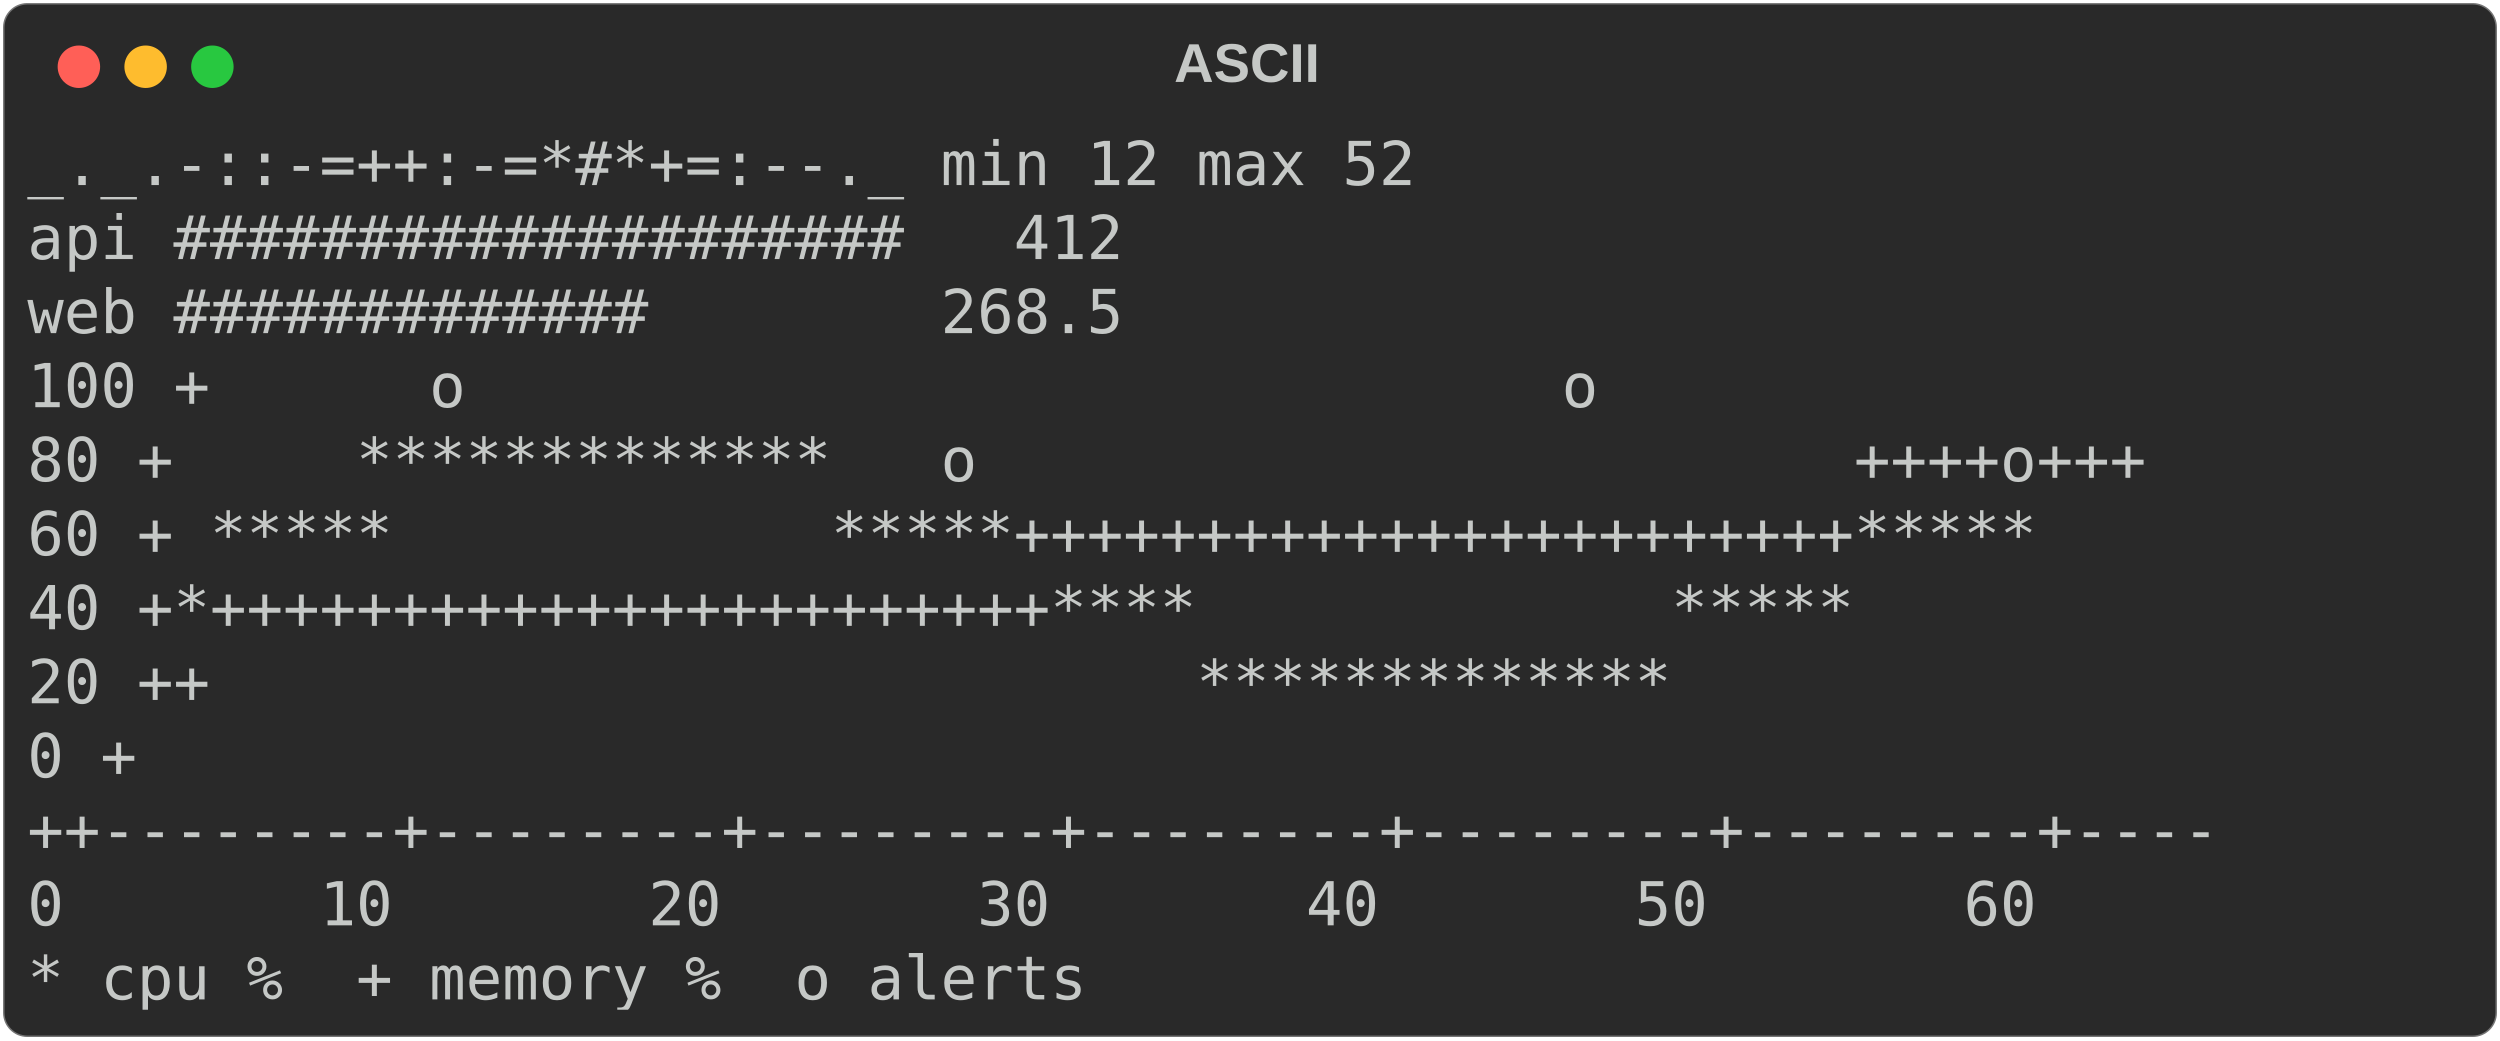
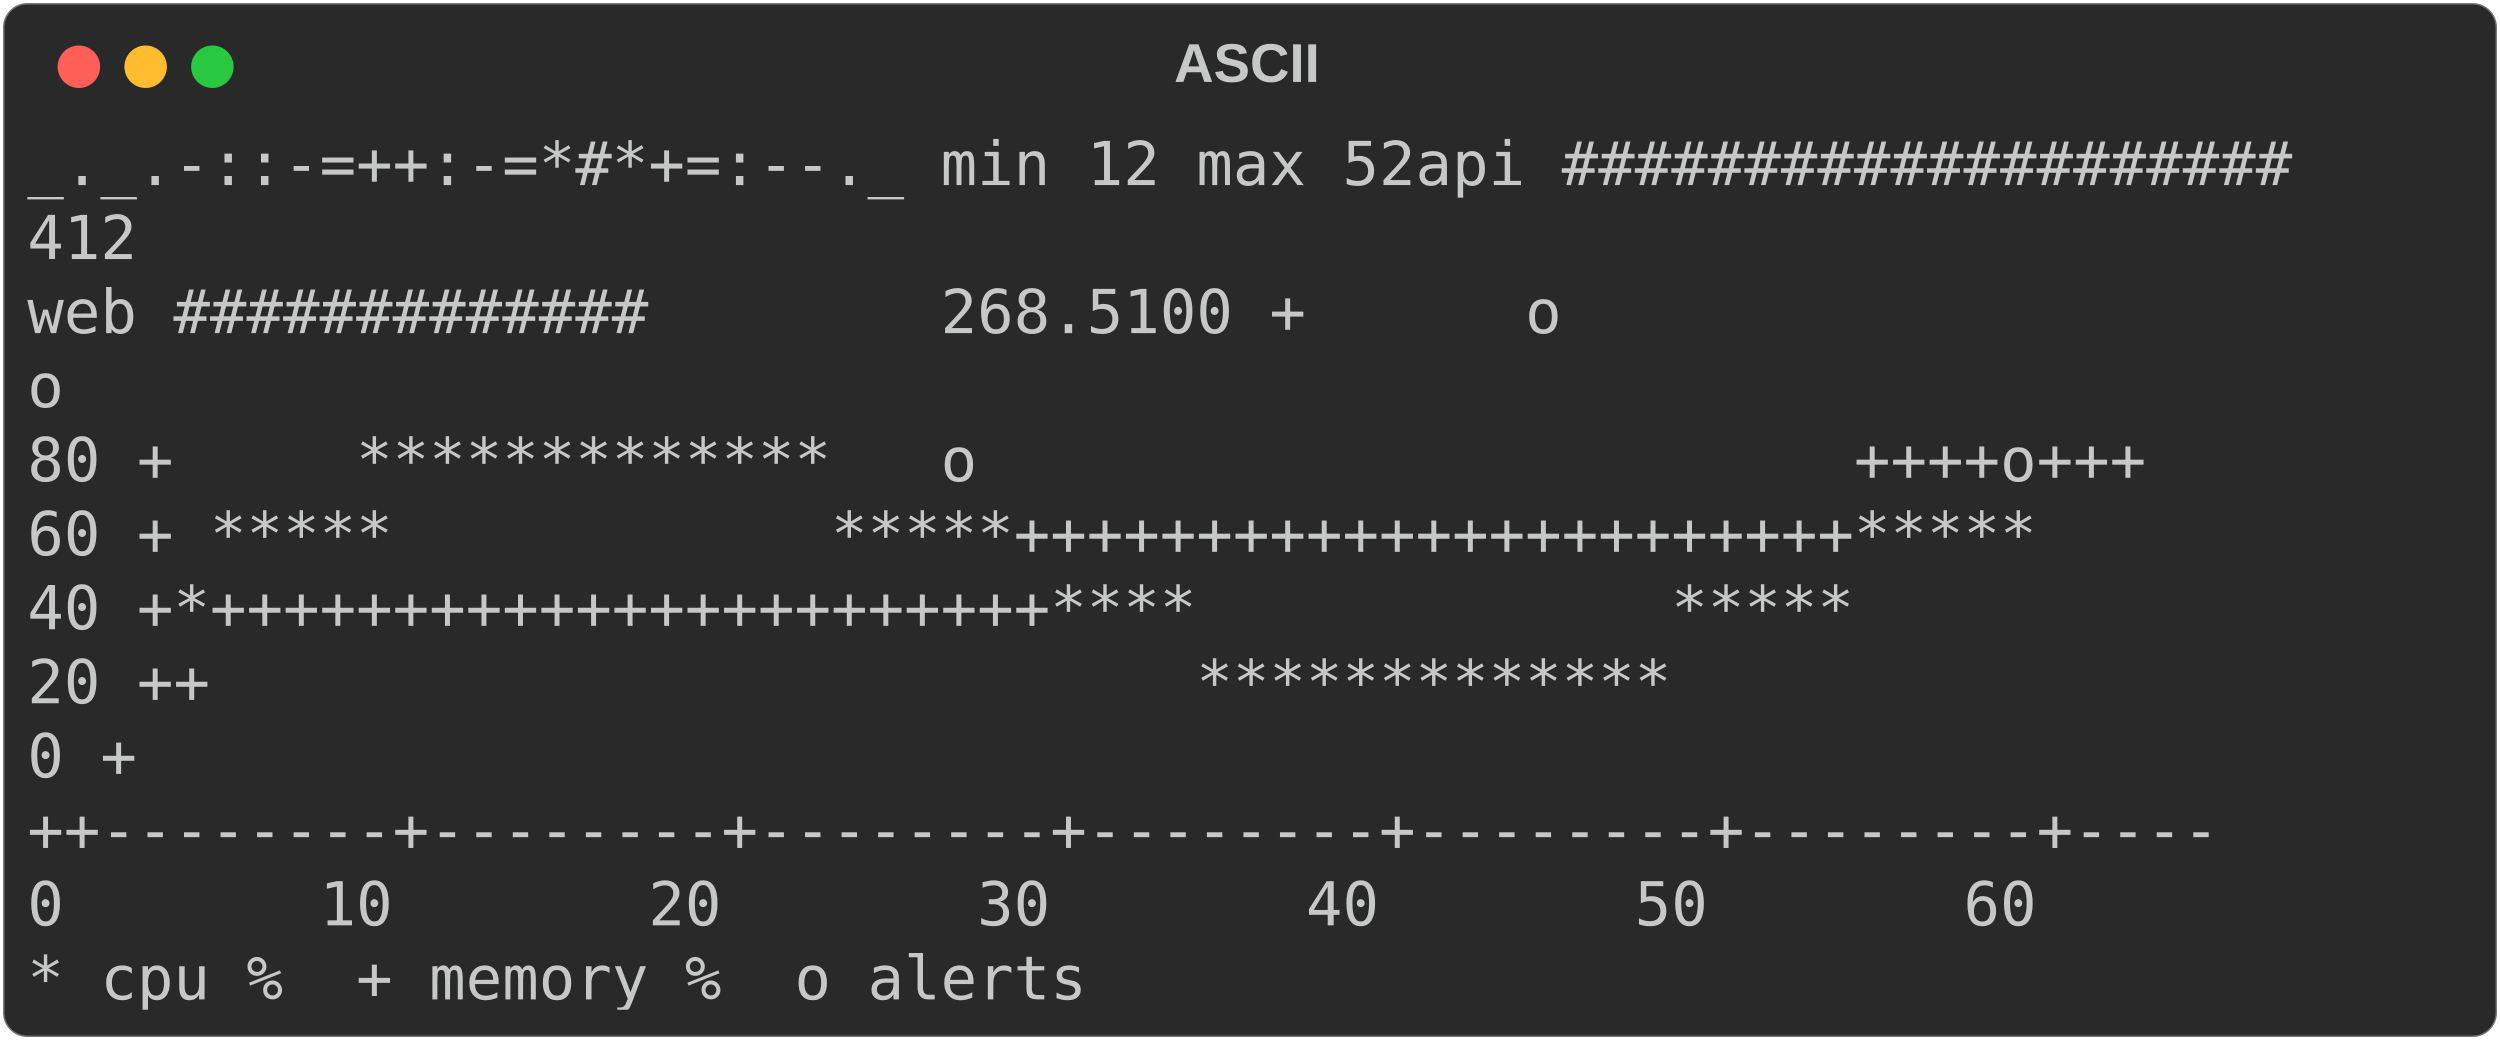
<svg xmlns="http://www.w3.org/2000/svg" class="rich-terminal" viewBox="0 0 824 342.8">
  <style>

    @font-face {
        font-family: "Fira Code";
        src: local("FiraCode-Regular"),
                url("https://cdnjs.cloudflare.com/ajax/libs/firacode/6.2.0/woff2/FiraCode-Regular.woff2") format("woff2"),
                url("https://cdnjs.cloudflare.com/ajax/libs/firacode/6.2.0/woff/FiraCode-Regular.woff") format("woff");
        font-style: normal;
        font-weight: 400;
    }
    @font-face {
        font-family: "Fira Code";
        src: local("FiraCode-Bold"),
                url("https://cdnjs.cloudflare.com/ajax/libs/firacode/6.2.0/woff2/FiraCode-Bold.woff2") format("woff2"),
                url("https://cdnjs.cloudflare.com/ajax/libs/firacode/6.2.0/woff/FiraCode-Bold.woff") format("woff");
        font-style: bold;
        font-weight: 700;
    }

    .guide_charts-ascii-matrix {
        font-family: Fira Code, monospace;
        font-size: 20px;
        line-height: 24.4px;
        font-variant-east-asian: full-width;
    }

    .guide_charts-ascii-title {
        font-size: 18px;
        font-weight: bold;
        font-family: arial;
    }

    .guide_charts-ascii-r1 { fill: #c5c8c6 }
    </style>
  <defs>
    <clipPath id="guide_charts-ascii-clip-terminal">
      <rect x="0" y="0" width="804.2" height="291.8" />
    </clipPath>
    <clipPath id="guide_charts-ascii-line-0">
      <rect x="0" y="1.5" width="805.2" height="24.65" />
    </clipPath>
    <clipPath id="guide_charts-ascii-line-1">
      <rect x="0" y="25.9" width="805.2" height="24.65" />
    </clipPath>
    <clipPath id="guide_charts-ascii-line-2">
      <rect x="0" y="50.3" width="805.2" height="24.65" />
    </clipPath>
    <clipPath id="guide_charts-ascii-line-3">
      <rect x="0" y="74.7" width="805.2" height="24.65" />
    </clipPath>
    <clipPath id="guide_charts-ascii-line-4">
      <rect x="0" y="99.1" width="805.2" height="24.65" />
    </clipPath>
    <clipPath id="guide_charts-ascii-line-5">
      <rect x="0" y="123.5" width="805.2" height="24.65" />
    </clipPath>
    <clipPath id="guide_charts-ascii-line-6">
      <rect x="0" y="147.9" width="805.2" height="24.65" />
    </clipPath>
    <clipPath id="guide_charts-ascii-line-7">
      <rect x="0" y="172.3" width="805.2" height="24.65" />
    </clipPath>
    <clipPath id="guide_charts-ascii-line-8">
      <rect x="0" y="196.7" width="805.2" height="24.65" />
    </clipPath>
    <clipPath id="guide_charts-ascii-line-9">
      <rect x="0" y="221.1" width="805.2" height="24.65" />
    </clipPath>
    <clipPath id="guide_charts-ascii-line-10">
      <rect x="0" y="245.5" width="805.2" height="24.65" />
    </clipPath>
  </defs>
  <rect fill="#292929" stroke="rgba(255,255,255,0.35)" stroke-width="1" x="1" y="1" width="822" height="340.8" rx="8" />
  <text class="guide_charts-ascii-title" fill="#c5c8c6" text-anchor="middle" x="411" y="27">ASCII</text>
  <g transform="translate(26,22)">
    <circle cx="0" cy="0" r="7" fill="#ff5f57" />
    <circle cx="22" cy="0" r="7" fill="#febc2e" />
    <circle cx="44" cy="0" r="7" fill="#28c840" />
  </g>
  <g transform="translate(9, 41)" clip-path="url(#guide_charts-ascii-clip-terminal)">
    <g class="guide_charts-ascii-matrix">
-       <text class="guide_charts-ascii-r1" x="0" y="20" textLength="463.6" clip-path="url(#guide_charts-ascii-line-0)">_._.-::-=++:-=*#*+=:--._ min 12 max 52</text>
+       <text class="guide_charts-ascii-r1" x="0" y="20" textLength="793" clip-path="url(#guide_charts-ascii-line-0)">_._.-::-=++:-=*#*+=:--._ min 12 max 52api ####################   </text>
      <text class="guide_charts-ascii-r1" x="805.2" y="20" textLength="12.2" clip-path="url(#guide_charts-ascii-line-0)">
</text>
-       <text class="guide_charts-ascii-r1" x="0" y="44.4" textLength="366" clip-path="url(#guide_charts-ascii-line-1)">api ####################   412</text>
+       <text class="guide_charts-ascii-r1" x="0" y="44.4" textLength="36.6" clip-path="url(#guide_charts-ascii-line-1)">412</text>
      <text class="guide_charts-ascii-r1" x="805.2" y="44.4" textLength="12.2" clip-path="url(#guide_charts-ascii-line-1)">
</text>
-       <text class="guide_charts-ascii-r1" x="0" y="68.8" textLength="366" clip-path="url(#guide_charts-ascii-line-2)">web #############        268.5</text>
+       <text class="guide_charts-ascii-r1" x="0" y="68.8" textLength="805.2" clip-path="url(#guide_charts-ascii-line-2)">web #############        268.5100 +      o                        </text>
      <text class="guide_charts-ascii-r1" x="805.2" y="68.8" textLength="12.2" clip-path="url(#guide_charts-ascii-line-2)">
</text>
-       <text class="guide_charts-ascii-r1" x="0" y="93.2" textLength="780.8" clip-path="url(#guide_charts-ascii-line-3)">100 +      o                              o                     </text>
+       <text class="guide_charts-ascii-r1" x="0" y="93.2" textLength="268.4" clip-path="url(#guide_charts-ascii-line-3)">o                     </text>
      <text class="guide_charts-ascii-r1" x="805.2" y="93.2" textLength="12.2" clip-path="url(#guide_charts-ascii-line-3)">
</text>
      <text class="guide_charts-ascii-r1" x="0" y="117.6" textLength="780.8" clip-path="url(#guide_charts-ascii-line-4)"> 80 +     *************   o                        ++++o+++     </text>
      <text class="guide_charts-ascii-r1" x="805.2" y="117.6" textLength="12.2" clip-path="url(#guide_charts-ascii-line-4)">
</text>
      <text class="guide_charts-ascii-r1" x="0" y="142" textLength="780.8" clip-path="url(#guide_charts-ascii-line-5)"> 60 + *****            *****+++++++++++++++++++++++*****        </text>
      <text class="guide_charts-ascii-r1" x="805.2" y="142" textLength="12.2" clip-path="url(#guide_charts-ascii-line-5)">
</text>
      <text class="guide_charts-ascii-r1" x="0" y="166.4" textLength="780.8" clip-path="url(#guide_charts-ascii-line-6)"> 40 +*+++++++++++++++++++++++****             *****             </text>
      <text class="guide_charts-ascii-r1" x="805.2" y="166.4" textLength="12.2" clip-path="url(#guide_charts-ascii-line-6)">
</text>
      <text class="guide_charts-ascii-r1" x="0" y="190.8" textLength="780.8" clip-path="url(#guide_charts-ascii-line-7)"> 20 ++                           *************                  </text>
      <text class="guide_charts-ascii-r1" x="805.2" y="190.8" textLength="12.2" clip-path="url(#guide_charts-ascii-line-7)">
</text>
      <text class="guide_charts-ascii-r1" x="0" y="215.2" textLength="780.8" clip-path="url(#guide_charts-ascii-line-8)">  0 +                                                           </text>
      <text class="guide_charts-ascii-r1" x="805.2" y="215.2" textLength="12.2" clip-path="url(#guide_charts-ascii-line-8)">
</text>
      <text class="guide_charts-ascii-r1" x="0" y="239.6" textLength="780.8" clip-path="url(#guide_charts-ascii-line-9)">    ++--------+--------+--------+--------+--------+--------+----</text>
      <text class="guide_charts-ascii-r1" x="805.2" y="239.6" textLength="12.2" clip-path="url(#guide_charts-ascii-line-9)">
</text>
      <text class="guide_charts-ascii-r1" x="0" y="264" textLength="780.8" clip-path="url(#guide_charts-ascii-line-10)">     0       10       20       30       40       50       60    </text>
      <text class="guide_charts-ascii-r1" x="805.2" y="264" textLength="12.2" clip-path="url(#guide_charts-ascii-line-10)">
</text>
      <text class="guide_charts-ascii-r1" x="0" y="288.4" textLength="353.8" clip-path="url(#guide_charts-ascii-line-11)">* cpu %  + memory %  o alerts</text>
      <text class="guide_charts-ascii-r1" x="805.2" y="288.4" textLength="12.2" clip-path="url(#guide_charts-ascii-line-11)">
</text>
    </g>
  </g>
</svg>
